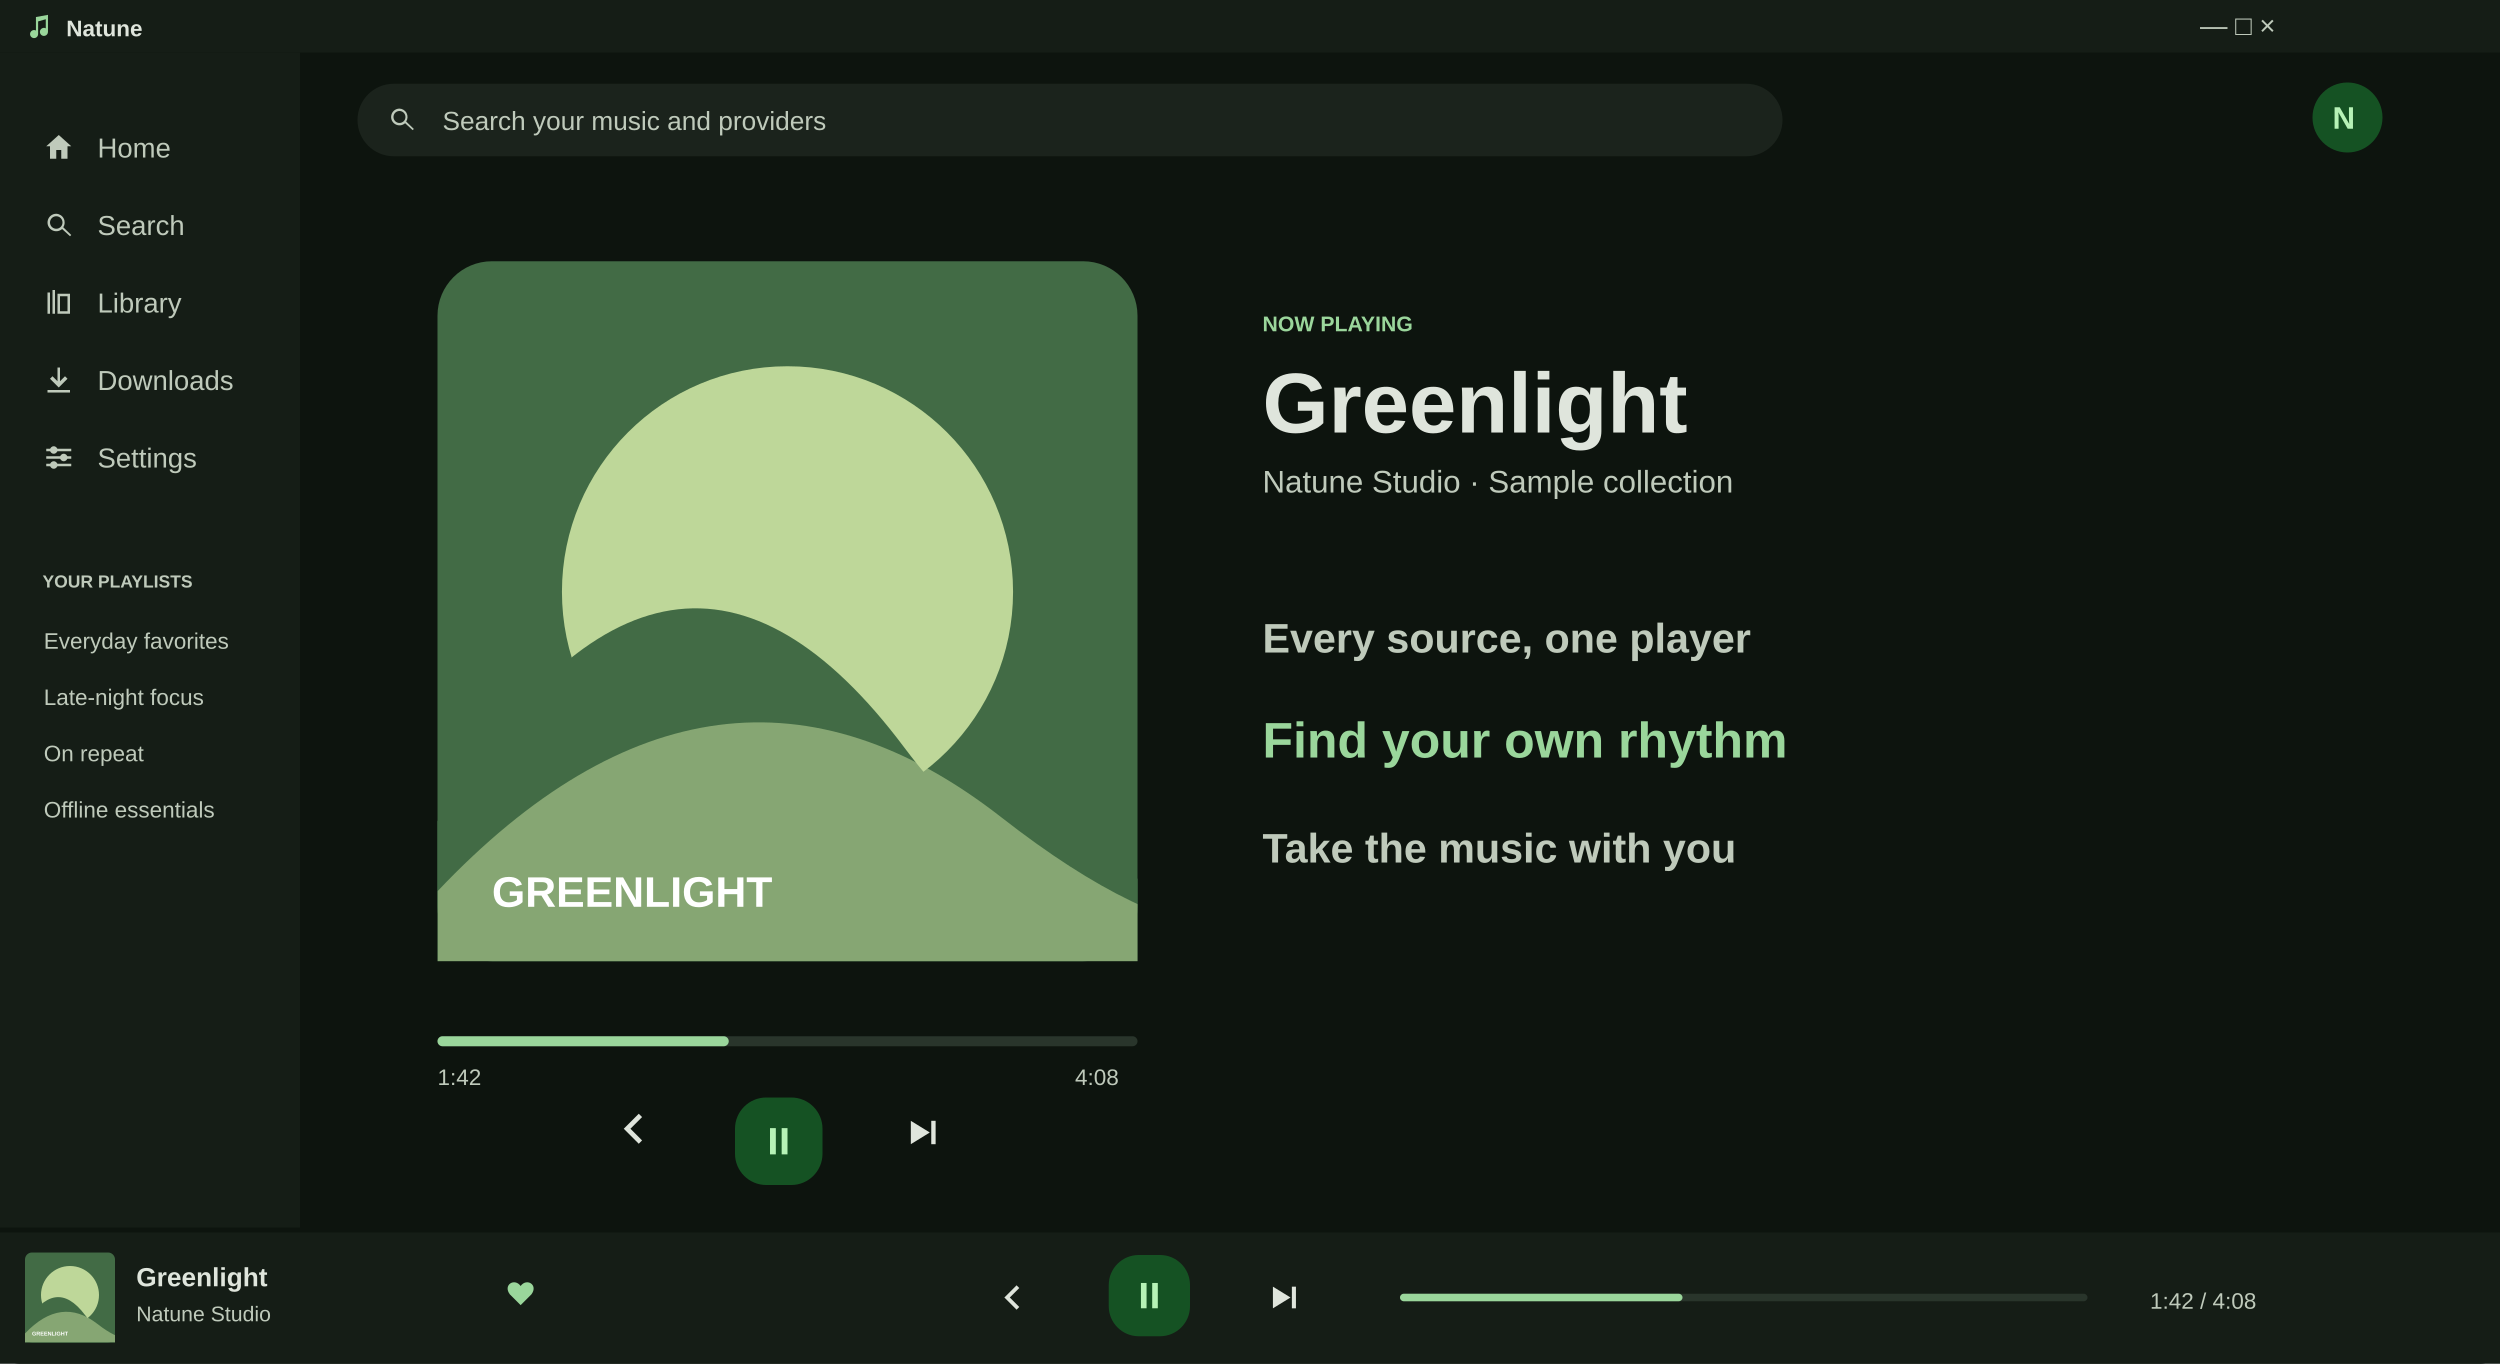
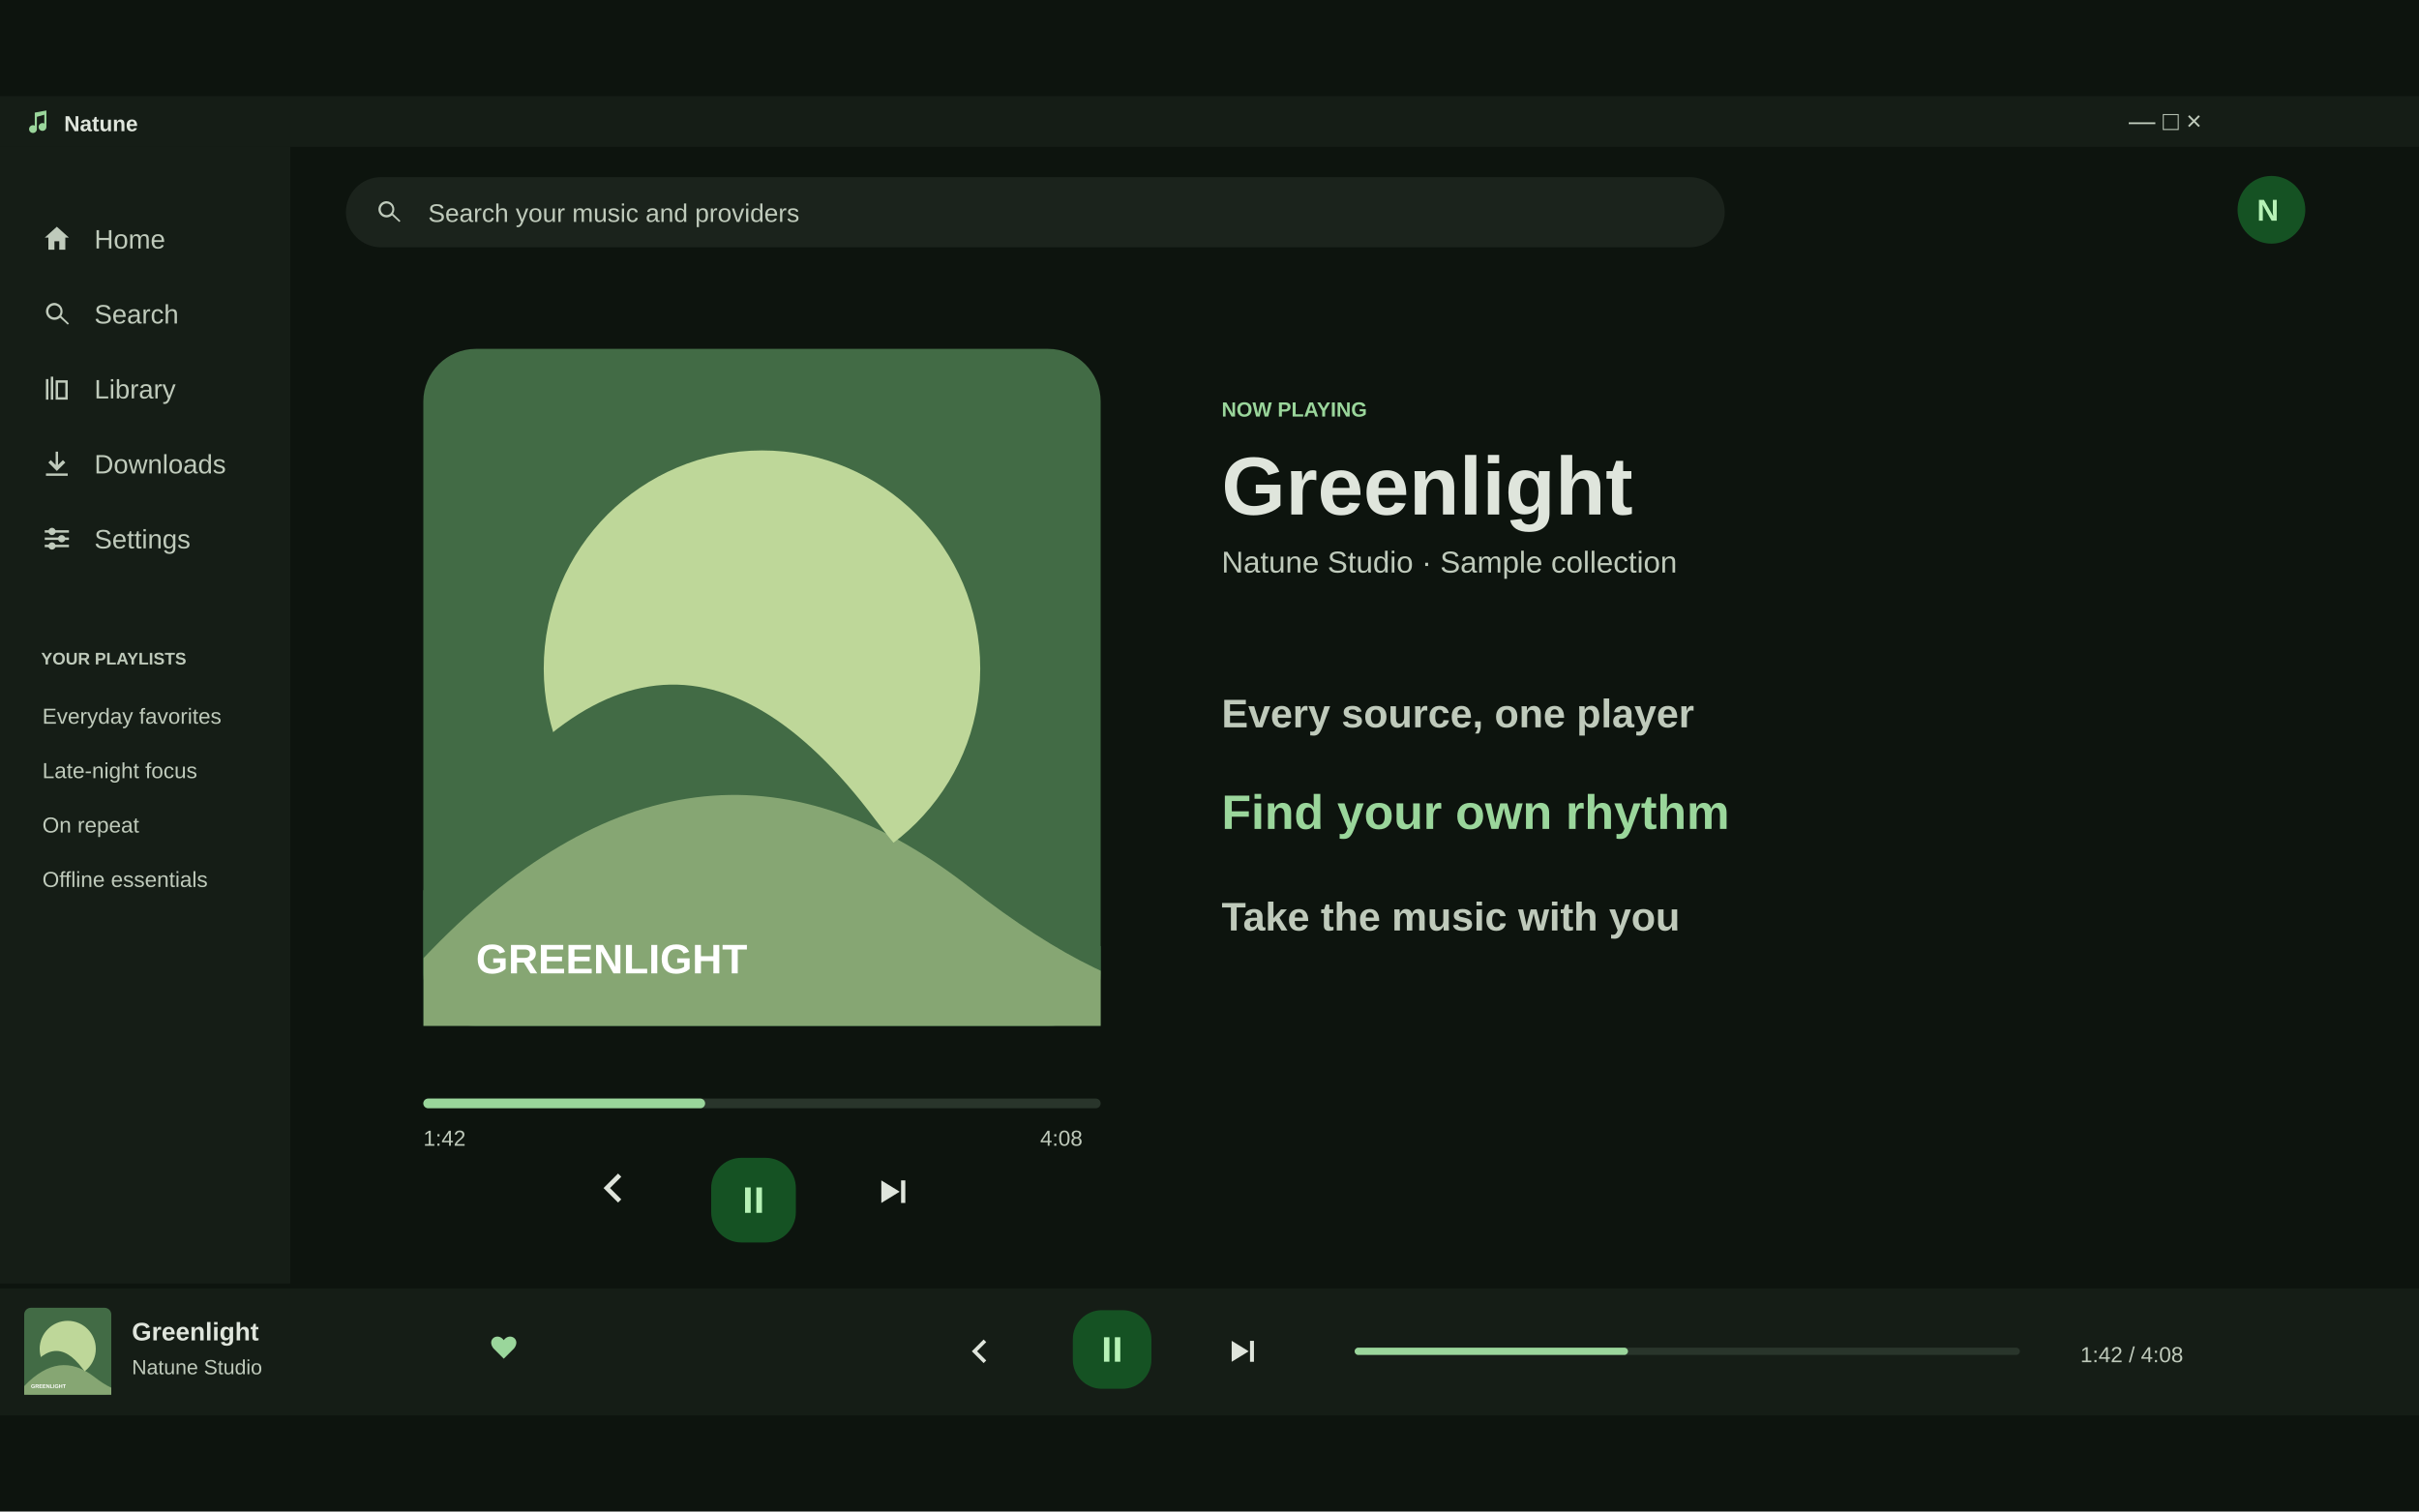
- <svg xmlns="http://www.w3.org/2000/svg" width="2000" height="1091" viewBox="0 0 2000 1091" role="img" aria-labelledby="title">
+ <svg xmlns="http://www.w3.org/2000/svg" width="1440" height="900" viewBox="0 0 1440 900" role="img" aria-labelledby="title">
  <defs>
    <symbol id="note" viewBox="0 0 24 24">
      <path d="M10 3v12.3a3.7 3.7 0 1 0 2 3.3V7l7-2v8.3a3.7 3.7 0 1 0 2 3.3V1Z" />
    </symbol>
    <symbol id="home" viewBox="0 0 24 24">
      <path d="m12 2 10 9h-3v10h-5v-7h-4v7H5V11H2Z" />
    </symbol>
    <symbol id="search" viewBox="0 0 24 24">
      <path d="M10 3a7 7 0 1 0 4.7 12.2L21 21l1-1-6.4-6.2A7 7 0 0 0 10 3Zm0 2a5 5 0 1 1 0 10 5 5 0 0 1 0-10Z" />
    </symbol>
    <symbol id="library" viewBox="0 0 24 24">
      <path d="M3 4h2v17H3Zm4-2h2v19H7Zm4 3h10v16H11Zm2 2v12h6V7Z" />
    </symbol>
    <symbol id="play" viewBox="0 0 24 24">
      <path d="m7 3 14 9L7 21Z" />
    </symbol>
    <symbol id="pause" viewBox="0 0 24 24">
      <path d="M6 3h4v18H6Zm8 0h4v18h-4Z" />
    </symbol>
    <symbol id="next" viewBox="0 0 24 24">
      <path d="m4 4 13 8-13 8Zm14 0h3v16h-3Z" />
    </symbol>
    <symbol id="heart" viewBox="0 0 24 24">
      <path d="M12 21 3 12C-3 4 7-2 12 5 17-2 27 4 21 12Z" />
    </symbol>
    <symbol id="download" viewBox="0 0 24 24">
      <path d="M11 2h2v11l4-4 2 2-7 7-7-7 2-2 4 4ZM3 20h18v2H3Z" />
    </symbol>
    <symbol id="settings" viewBox="0 0 24 24">
      <path d="M2 5h20v2H2Zm0 6h20v2H2Zm0 6h20v2H2Z" />
      <circle cx="8" cy="6" r="3" />
      <circle cx="16" cy="12" r="3" />
      <circle cx="8" cy="18" r="3" />
    </symbol>
    <symbol id="back" viewBox="0 0 24 24">
      <path d="m15 3-9 9 9 9 2-2-7-7 7-7Z" />
    </symbol>
    <symbol id="art-0" viewBox="0 0 180 180">
      <rect x="0" y="0" width="180" height="180" rx="14" fill="#426b45" />
      <circle cx="90" cy="85" r="58" fill="#bed799" />
      <path d="M0 144Q60 45 120 125T240 100V180H0Z" fill="#426b45" />
      <path d="M0 162Q72 86 145 143T240 145V180H0Z" fill="#bed799" opacity=".55" />
      <text x="14" y="166" fill="#fff" font-size="11" font-weight="650">GREENLIGHT</text>
    </symbol>
    <symbol id="art-1" viewBox="0 0 180 180">
      <rect x="0" y="0" width="180" height="180" rx="14" fill="#275e65" />
      <path d="M0 40 180 140M0 90 180 190M0-10 180 90" stroke="#b3e0cd" stroke-width="26" opacity=".6" />
      <circle cx="124" cy="52" r="31" fill="#b3e0cd" />
      <text x="14" y="166" fill="#fff" font-size="11" font-weight="650">OPEN SKIES</text>
    </symbol>
    <symbol id="art-2" viewBox="0 0 180 180">
      <rect x="0" y="0" width="180" height="180" rx="14" fill="#34424c" />
      <path d="M90 8 164 90 90 172 16 90Z" fill="#85ab82" />
      <circle cx="90" cy="90" r="36" fill="#34424c" />
      <circle cx="90" cy="90" r="14" fill="#85ab82" />
      <text x="14" y="166" fill="#fff" font-size="11" font-weight="650">NIGHT GARDEN</text>
    </symbol>
    <symbol id="art-3" viewBox="0 0 180 180">
      <rect x="0" y="0" width="180" height="180" rx="14" fill="#737548" />
      <circle cx="90" cy="85" r="58" fill="#e2d5a1" />
      <path d="M0 144Q60 45 120 125T240 100V180H0Z" fill="#737548" />
      <path d="M0 162Q72 86 145 143T240 145V180H0Z" fill="#e2d5a1" opacity=".55" />
      <text x="14" y="166" fill="#fff" font-size="11" font-weight="650">SOFT FOCUS</text>
    </symbol>
    <symbol id="art-4" viewBox="0 0 180 180">
      <rect x="0" y="0" width="180" height="180" rx="14" fill="#965a39" />
      <path d="M0 40 180 140M0 90 180 190M0-10 180 90" stroke="#f3c57e" stroke-width="26" opacity=".6" />
      <circle cx="124" cy="52" r="31" fill="#f3c57e" />
      <text x="14" y="166" fill="#fff" font-size="11" font-weight="650">FIRST LIGHT</text>
    </symbol>
    <symbol id="art-5" viewBox="0 0 180 180">
      <rect x="0" y="0" width="180" height="180" rx="14" fill="#275a48" />
      <path d="M90 8 164 90 90 172 16 90Z" fill="#a2cbb2" />
      <circle cx="90" cy="90" r="36" fill="#275a48" />
      <circle cx="90" cy="90" r="14" fill="#a2cbb2" />
      <text x="14" y="166" fill="#fff" font-size="11" font-weight="650">AFTER THE RAIN</text>
    </symbol>
    <symbol id="art-6" viewBox="0 0 180 180">
      <rect x="0" y="0" width="180" height="180" rx="14" fill="#426b45" />
      <circle cx="90" cy="85" r="58" fill="#bed799" />
      <path d="M0 144Q60 45 120 125T240 100V180H0Z" fill="#426b45" />
      <path d="M0 162Q72 86 145 143T240 145V180H0Z" fill="#bed799" opacity=".55" />
      <text x="14" y="166" fill="#fff" font-size="11" font-weight="650">SLOW MORNINGS</text>
    </symbol>
    <symbol id="art-7" viewBox="0 0 180 180">
      <rect x="0" y="0" width="180" height="180" rx="14" fill="#275e65" />
      <path d="M0 40 180 140M0 90 180 190M0-10 180 90" stroke="#b3e0cd" stroke-width="26" opacity=".6" />
      <circle cx="124" cy="52" r="31" fill="#b3e0cd" />
      <text x="14" y="166" fill="#fff" font-size="11" font-weight="650">NEW HORIZONS</text>
    </symbol>
    <symbol id="art-8" viewBox="0 0 180 180">
      <rect x="0" y="0" width="180" height="180" rx="14" fill="#34424c" />
      <path d="M90 8 164 90 90 172 16 90Z" fill="#85ab82" />
      <circle cx="90" cy="90" r="36" fill="#34424c" />
      <circle cx="90" cy="90" r="14" fill="#85ab82" />
      <text x="14" y="166" fill="#fff" font-size="11" font-weight="650">EVERGREEN</text>
    </symbol>
    <symbol id="art-9" viewBox="0 0 180 180">
      <rect x="0" y="0" width="180" height="180" rx="14" fill="#737548" />
      <circle cx="90" cy="85" r="58" fill="#e2d5a1" />
      <path d="M0 144Q60 45 120 125T240 100V180H0Z" fill="#737548" />
      <path d="M0 162Q72 86 145 143T240 145V180H0Z" fill="#e2d5a1" opacity=".55" />
      <text x="14" y="166" fill="#fff" font-size="11" font-weight="650">QUIET HOURS</text>
    </symbol>
    <symbol id="art-10" viewBox="0 0 180 180">
      <rect x="0" y="0" width="180" height="180" rx="14" fill="#965a39" />
      <path d="M0 40 180 140M0 90 180 190M0-10 180 90" stroke="#f3c57e" stroke-width="26" opacity=".6" />
      <circle cx="124" cy="52" r="31" fill="#f3c57e" />
      <text x="14" y="166" fill="#fff" font-size="11" font-weight="650">ON THE MOVE</text>
    </symbol>
    <symbol id="art-11" viewBox="0 0 180 180">
      <rect x="0" y="0" width="180" height="180" rx="14" fill="#275a48" />
      <path d="M90 8 164 90 90 172 16 90Z" fill="#a2cbb2" />
      <circle cx="90" cy="90" r="36" fill="#275a48" />
      <circle cx="90" cy="90" r="14" fill="#a2cbb2" />
      <text x="14" y="166" fill="#fff" font-size="11" font-weight="650">ROOM TO BREATHE</text>
    </symbol>
  </defs>
  <g font-family="Arial, sans-serif">
-     <rect x="0" y="0" width="2000" height="1091" rx="16" fill="#0d140e" />
-     <rect x="0" y="0" width="2000" height="42" rx="0" fill="#151d16" />
-     <use href="#note" x="20" y="11" width="21" height="21" fill="#9ad69b" />
-     <text x="53" y="29" fill="#dfe5dc" font-size="18" font-weight="650">Natune</text>
-     <text x="1760" y="28" fill="#bfcabb" font-size="22" font-weight="500">—    □    ×</text>
-     <rect x="0" y="42" width="240" height="940" rx="0" fill="#151d16" />
-     <use href="#home" x="35" y="106" width="24" height="24" fill="#bfcabb" />
-     <text x="78" y="126" fill="#bfcabb" font-size="22" font-weight="500">Home</text>
-     <use href="#search" x="35" y="168" width="24" height="24" fill="#bfcabb" />
-     <text x="78" y="188" fill="#bfcabb" font-size="22" font-weight="500">Search</text>
-     <use href="#library" x="35" y="230" width="24" height="24" fill="#bfcabb" />
-     <text x="78" y="250" fill="#bfcabb" font-size="22" font-weight="500">Library</text>
-     <use href="#download" x="35" y="292" width="24" height="24" fill="#bfcabb" />
-     <text x="78" y="312" fill="#bfcabb" font-size="22" font-weight="500">Downloads</text>
-     <use href="#settings" x="35" y="354" width="24" height="24" fill="#bfcabb" />
-     <text x="78" y="374" fill="#bfcabb" font-size="22" font-weight="500">Settings</text>
-     <text x="34" y="470" fill="#bfcabb" font-size="14" font-weight="650">YOUR PLAYLISTS</text>
-     <text x="35" y="519" fill="#bfcabb" font-size="18" font-weight="500">Everyday favorites</text>
-     <text x="35" y="564" fill="#bfcabb" font-size="18" font-weight="500">Late-night focus</text>
-     <text x="35" y="609" fill="#bfcabb" font-size="18" font-weight="500">On repeat</text>
-     <text x="35" y="654" fill="#bfcabb" font-size="18" font-weight="500">Offline essentials</text>
-     <rect x="286" y="67" width="1140" height="58" rx="29" fill="#1b231c" />
-     <use href="#search" x="310" y="84" width="23" height="23" fill="#bfcabb" />
-     <text x="354" y="104" fill="#bfcabb" font-size="21" font-weight="500">Search your music and providers</text>
-     <rect x="1850" y="66" width="56" height="56" rx="28" fill="#155223" />
-     <text x="1866" y="103" fill="#b6f2b6" font-size="25" font-weight="700">N</text>
-     <svg x="350" y="209" width="560" height="560" viewBox="0 0 180 180">
-       <use href="#art-0" />
-     </svg>
-     <text x="1010" y="265" fill="#9ad69b" font-size="17" font-weight="700">NOW PLAYING</text>
-     <text x="1010" y="346" fill="#dfe5dc" font-size="68" font-weight="700">Greenlight</text>
-     <text x="1010" y="394" fill="#bfcabb" font-size="25" font-weight="500">Natune Studio · Sample collection</text>
-     <text x="1010" y="522" fill="#bfcabb" font-size="33" font-weight="650">Every source, one player</text>
-     <text x="1010" y="606" fill="#9ad69b" font-size="40" font-weight="650">Find your own rhythm</text>
-     <text x="1010" y="690" fill="#bfcabb" font-size="33" font-weight="650">Take the music with you</text>
-     <rect x="350" y="829" width="560" height="8" rx="4" fill="#29352b" />
-     <rect x="350" y="829" width="233" height="8" rx="4" fill="#9ad69b" />
-     <text x="350" y="868" fill="#bfcabb" font-size="18" font-weight="500">1:42</text>
-     <text x="860" y="868" fill="#bfcabb" font-size="18" font-weight="500">4:08</text>
-     <use href="#back" x="491" y="887" width="32" height="32" fill="#dfe5dc" />
-     <rect x="588" y="878" width="70" height="70" rx="25" fill="#155223" />
-     <use href="#pause" x="609" y="899" width="28" height="28" fill="#b6f2b6" />
-     <use href="#next" x="724" y="892" width="28" height="28" fill="#dfe5dc" />
-     <rect x="0" y="986" width="2000" height="105" rx="0" fill="#151d16" />
-     <svg x="20" y="1002" width="72" height="72" viewBox="0 0 180 180">
-       <use href="#art-0" />
-     </svg>
-     <text x="109" y="1029" fill="#dfe5dc" font-size="21" font-weight="650">Greenlight</text>
-     <text x="109" y="1057" fill="#bfcabb" font-size="17" font-weight="500">Natune Studio</text>
-     <use href="#heart" x="405" y="1024" width="23" height="23" fill="#9ad69b" />
-     <use href="#back" x="797" y="1025" width="26" height="26" fill="#dfe5dc" />
-     <rect x="887" y="1004" width="65" height="65" rx="24" fill="#155223" />
-     <use href="#pause" x="906" y="1023" width="27" height="27" fill="#b6f2b6" />
-     <use href="#next" x="1014" y="1025" width="26" height="26" fill="#dfe5dc" />
-     <rect x="1120" y="1035" width="550" height="6" rx="3" fill="#29352b" />
-     <rect x="1120" y="1035" width="226" height="6" rx="3" fill="#9ad69b" />
-     <text x="1720" y="1047" fill="#bfcabb" font-size="18" font-weight="500">1:42 / 4:08</text>
+     <rect x="0" y="0" width="1440" height="900" rx="0" fill="#0d140e" />
+     <g transform="translate(0 57.240) scale(0.72)">
+       <rect x="0" y="0" width="2000" height="1091" rx="16" fill="#0d140e" />
+       <rect x="0" y="0" width="2000" height="42" rx="0" fill="#151d16" />
+       <use href="#note" x="20" y="11" width="21" height="21" fill="#9ad69b" />
+       <text x="53" y="29" fill="#dfe5dc" font-size="18" font-weight="650">Natune</text>
+       <text x="1760" y="28" fill="#bfcabb" font-size="22" font-weight="500">—    □    ×</text>
+       <rect x="0" y="42" width="240" height="940" rx="0" fill="#151d16" />
+       <use href="#home" x="35" y="106" width="24" height="24" fill="#bfcabb" />
+       <text x="78" y="126" fill="#bfcabb" font-size="22" font-weight="500">Home</text>
+       <use href="#search" x="35" y="168" width="24" height="24" fill="#bfcabb" />
+       <text x="78" y="188" fill="#bfcabb" font-size="22" font-weight="500">Search</text>
+       <use href="#library" x="35" y="230" width="24" height="24" fill="#bfcabb" />
+       <text x="78" y="250" fill="#bfcabb" font-size="22" font-weight="500">Library</text>
+       <use href="#download" x="35" y="292" width="24" height="24" fill="#bfcabb" />
+       <text x="78" y="312" fill="#bfcabb" font-size="22" font-weight="500">Downloads</text>
+       <use href="#settings" x="35" y="354" width="24" height="24" fill="#bfcabb" />
+       <text x="78" y="374" fill="#bfcabb" font-size="22" font-weight="500">Settings</text>
+       <text x="34" y="470" fill="#bfcabb" font-size="14" font-weight="650">YOUR PLAYLISTS</text>
+       <text x="35" y="519" fill="#bfcabb" font-size="18" font-weight="500">Everyday favorites</text>
+       <text x="35" y="564" fill="#bfcabb" font-size="18" font-weight="500">Late-night focus</text>
+       <text x="35" y="609" fill="#bfcabb" font-size="18" font-weight="500">On repeat</text>
+       <text x="35" y="654" fill="#bfcabb" font-size="18" font-weight="500">Offline essentials</text>
+       <rect x="286" y="67" width="1140" height="58" rx="29" fill="#1b231c" />
+       <use href="#search" x="310" y="84" width="23" height="23" fill="#bfcabb" />
+       <text x="354" y="104" fill="#bfcabb" font-size="21" font-weight="500">Search your music and providers</text>
+       <rect x="1850" y="66" width="56" height="56" rx="28" fill="#155223" />
+       <text x="1866" y="103" fill="#b6f2b6" font-size="25" font-weight="700">N</text>
+       <svg x="350" y="209" width="560" height="560" viewBox="0 0 180 180">
+         <use href="#art-0" />
+       </svg>
+       <text x="1010" y="265" fill="#9ad69b" font-size="17" font-weight="700">NOW PLAYING</text>
+       <text x="1010" y="346" fill="#dfe5dc" font-size="68" font-weight="700">Greenlight</text>
+       <text x="1010" y="394" fill="#bfcabb" font-size="25" font-weight="500">Natune Studio · Sample collection</text>
+       <text x="1010" y="522" fill="#bfcabb" font-size="33" font-weight="650">Every source, one player</text>
+       <text x="1010" y="606" fill="#9ad69b" font-size="40" font-weight="650">Find your own rhythm</text>
+       <text x="1010" y="690" fill="#bfcabb" font-size="33" font-weight="650">Take the music with you</text>
+       <rect x="350" y="829" width="560" height="8" rx="4" fill="#29352b" />
+       <rect x="350" y="829" width="233" height="8" rx="4" fill="#9ad69b" />
+       <text x="350" y="868" fill="#bfcabb" font-size="18" font-weight="500">1:42</text>
+       <text x="860" y="868" fill="#bfcabb" font-size="18" font-weight="500">4:08</text>
+       <use href="#back" x="491" y="887" width="32" height="32" fill="#dfe5dc" />
+       <rect x="588" y="878" width="70" height="70" rx="25" fill="#155223" />
+       <use href="#pause" x="609" y="899" width="28" height="28" fill="#b6f2b6" />
+       <use href="#next" x="724" y="892" width="28" height="28" fill="#dfe5dc" />
+       <rect x="0" y="986" width="2000" height="105" rx="0" fill="#151d16" />
+       <svg x="20" y="1002" width="72" height="72" viewBox="0 0 180 180">
+         <use href="#art-0" />
+       </svg>
+       <text x="109" y="1029" fill="#dfe5dc" font-size="21" font-weight="650">Greenlight</text>
+       <text x="109" y="1057" fill="#bfcabb" font-size="17" font-weight="500">Natune Studio</text>
+       <use href="#heart" x="405" y="1024" width="23" height="23" fill="#9ad69b" />
+       <use href="#back" x="797" y="1025" width="26" height="26" fill="#dfe5dc" />
+       <rect x="887" y="1004" width="65" height="65" rx="24" fill="#155223" />
+       <use href="#pause" x="906" y="1023" width="27" height="27" fill="#b6f2b6" />
+       <use href="#next" x="1014" y="1025" width="26" height="26" fill="#dfe5dc" />
+       <rect x="1120" y="1035" width="550" height="6" rx="3" fill="#29352b" />
+       <rect x="1120" y="1035" width="226" height="6" rx="3" fill="#9ad69b" />
+       <text x="1720" y="1047" fill="#bfcabb" font-size="18" font-weight="500">1:42 / 4:08</text>
+     </g>
  </g>
</svg>
